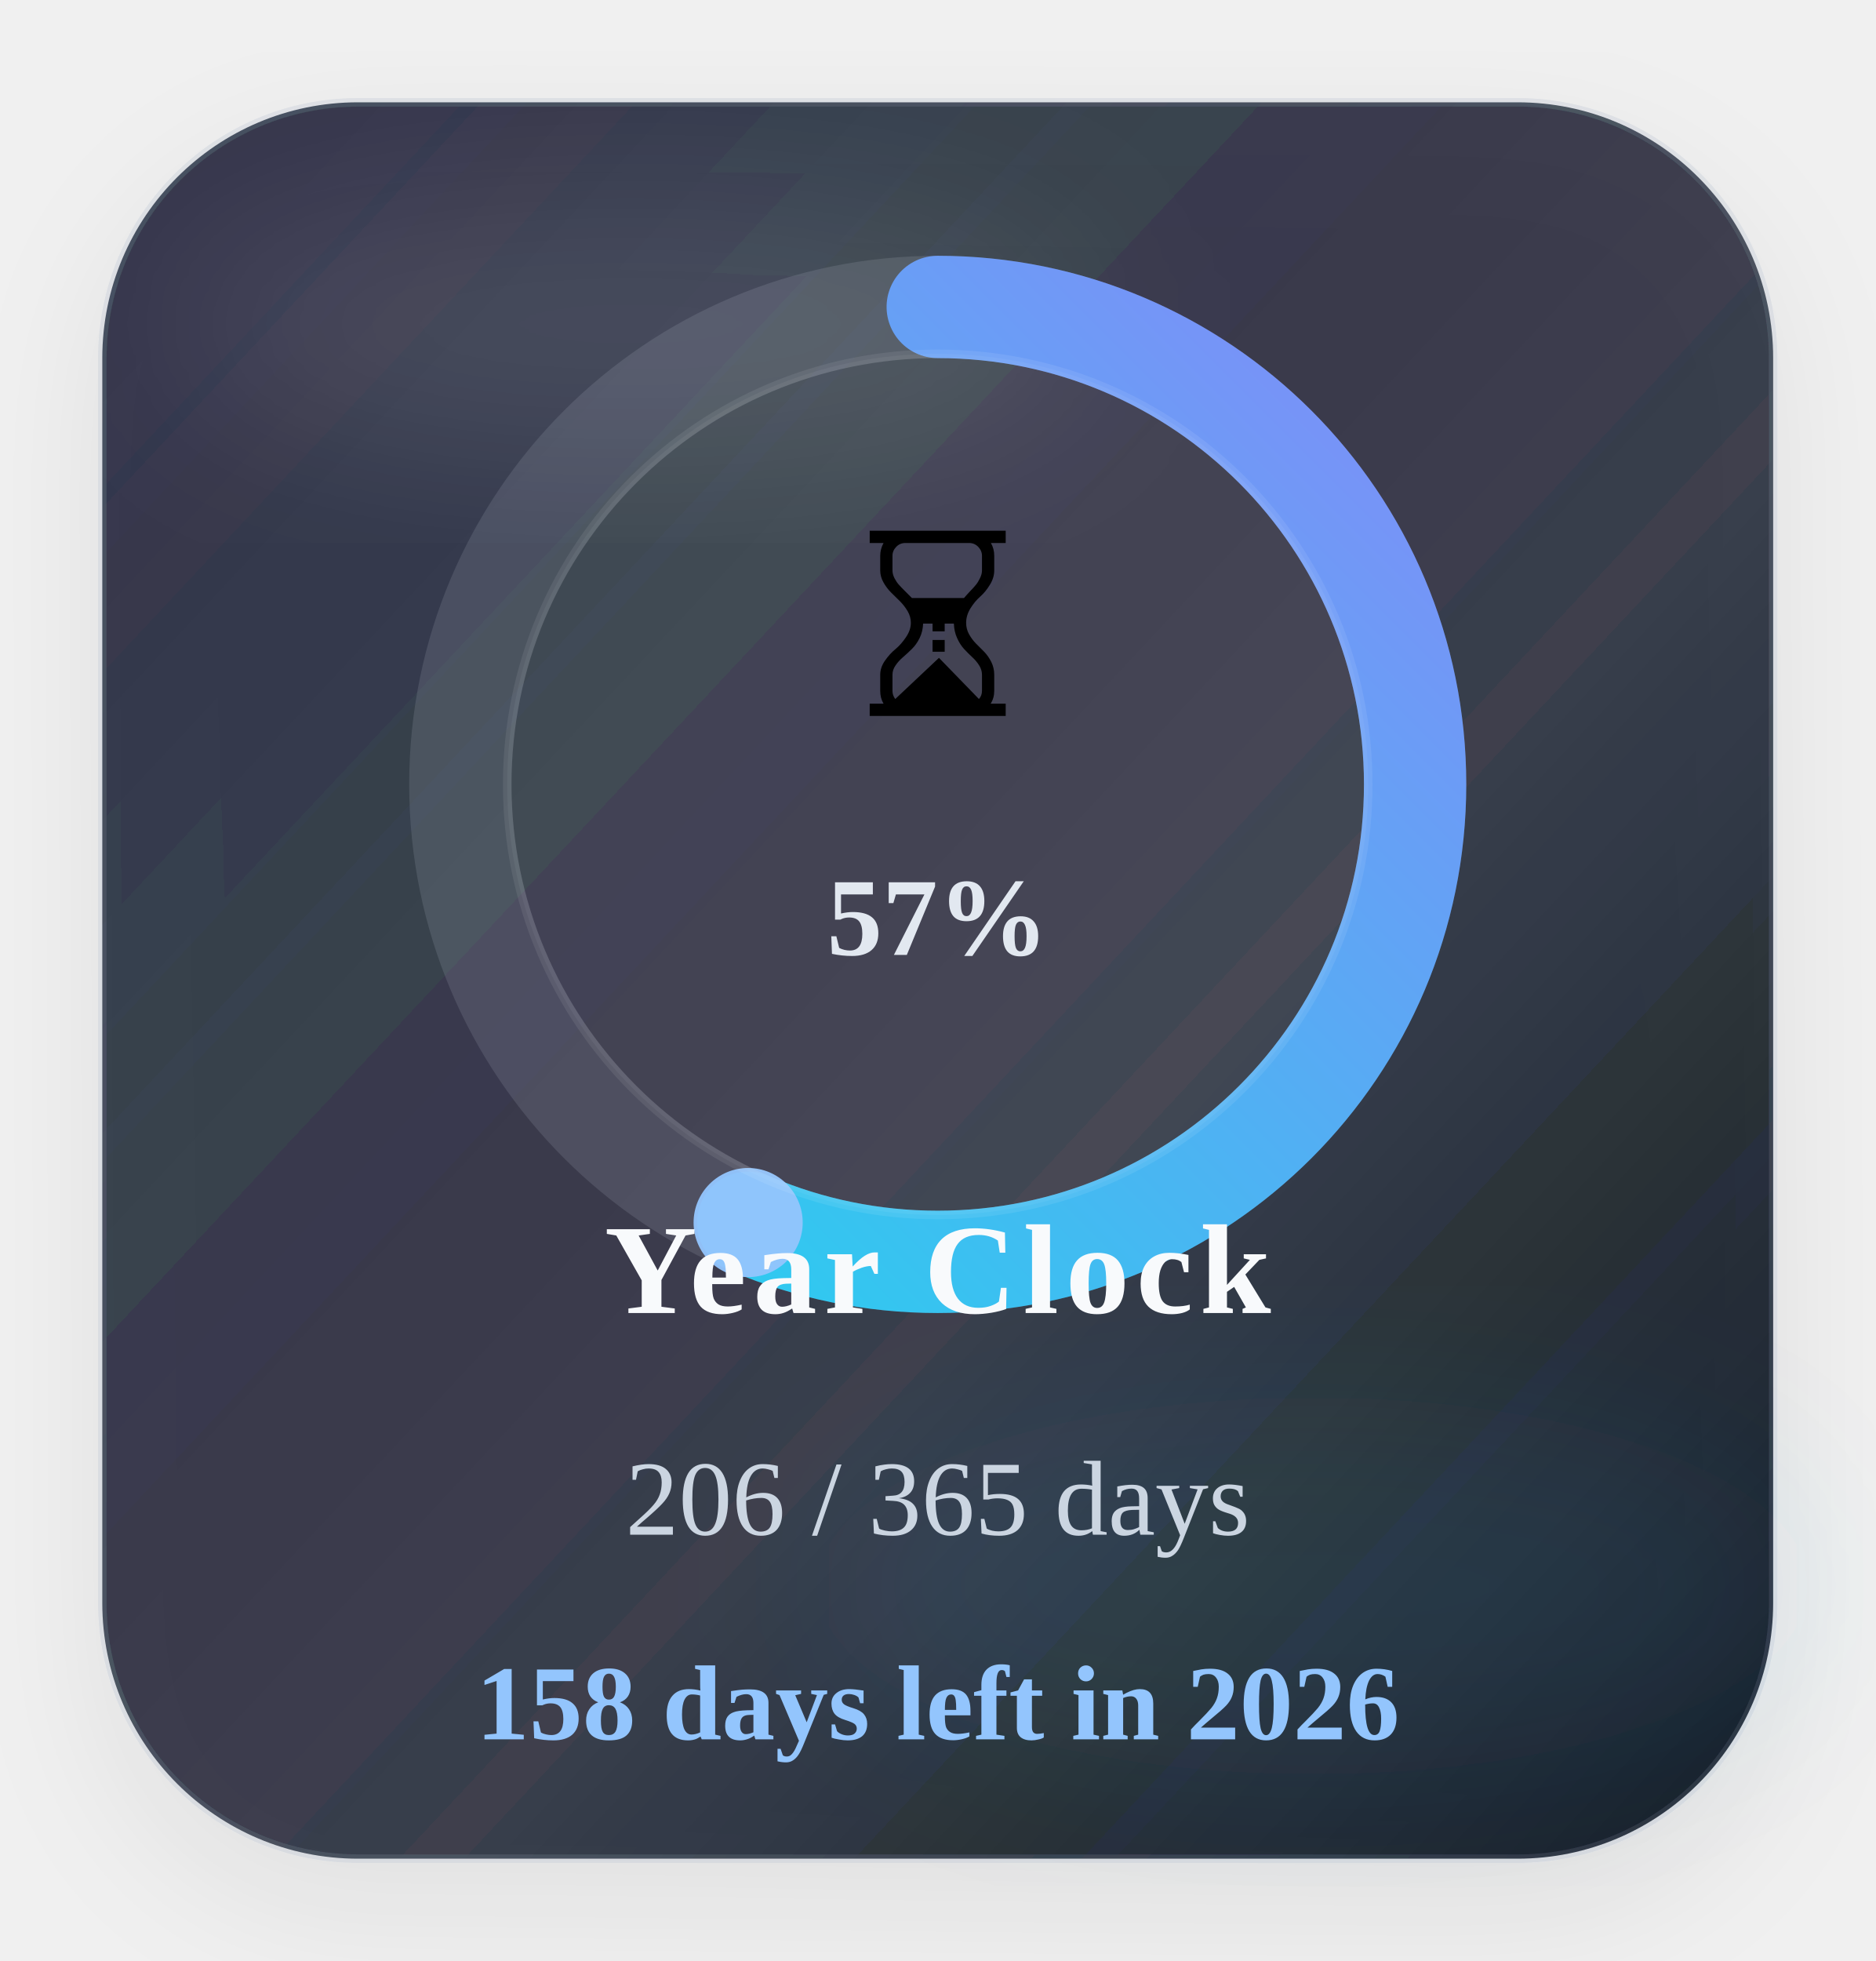
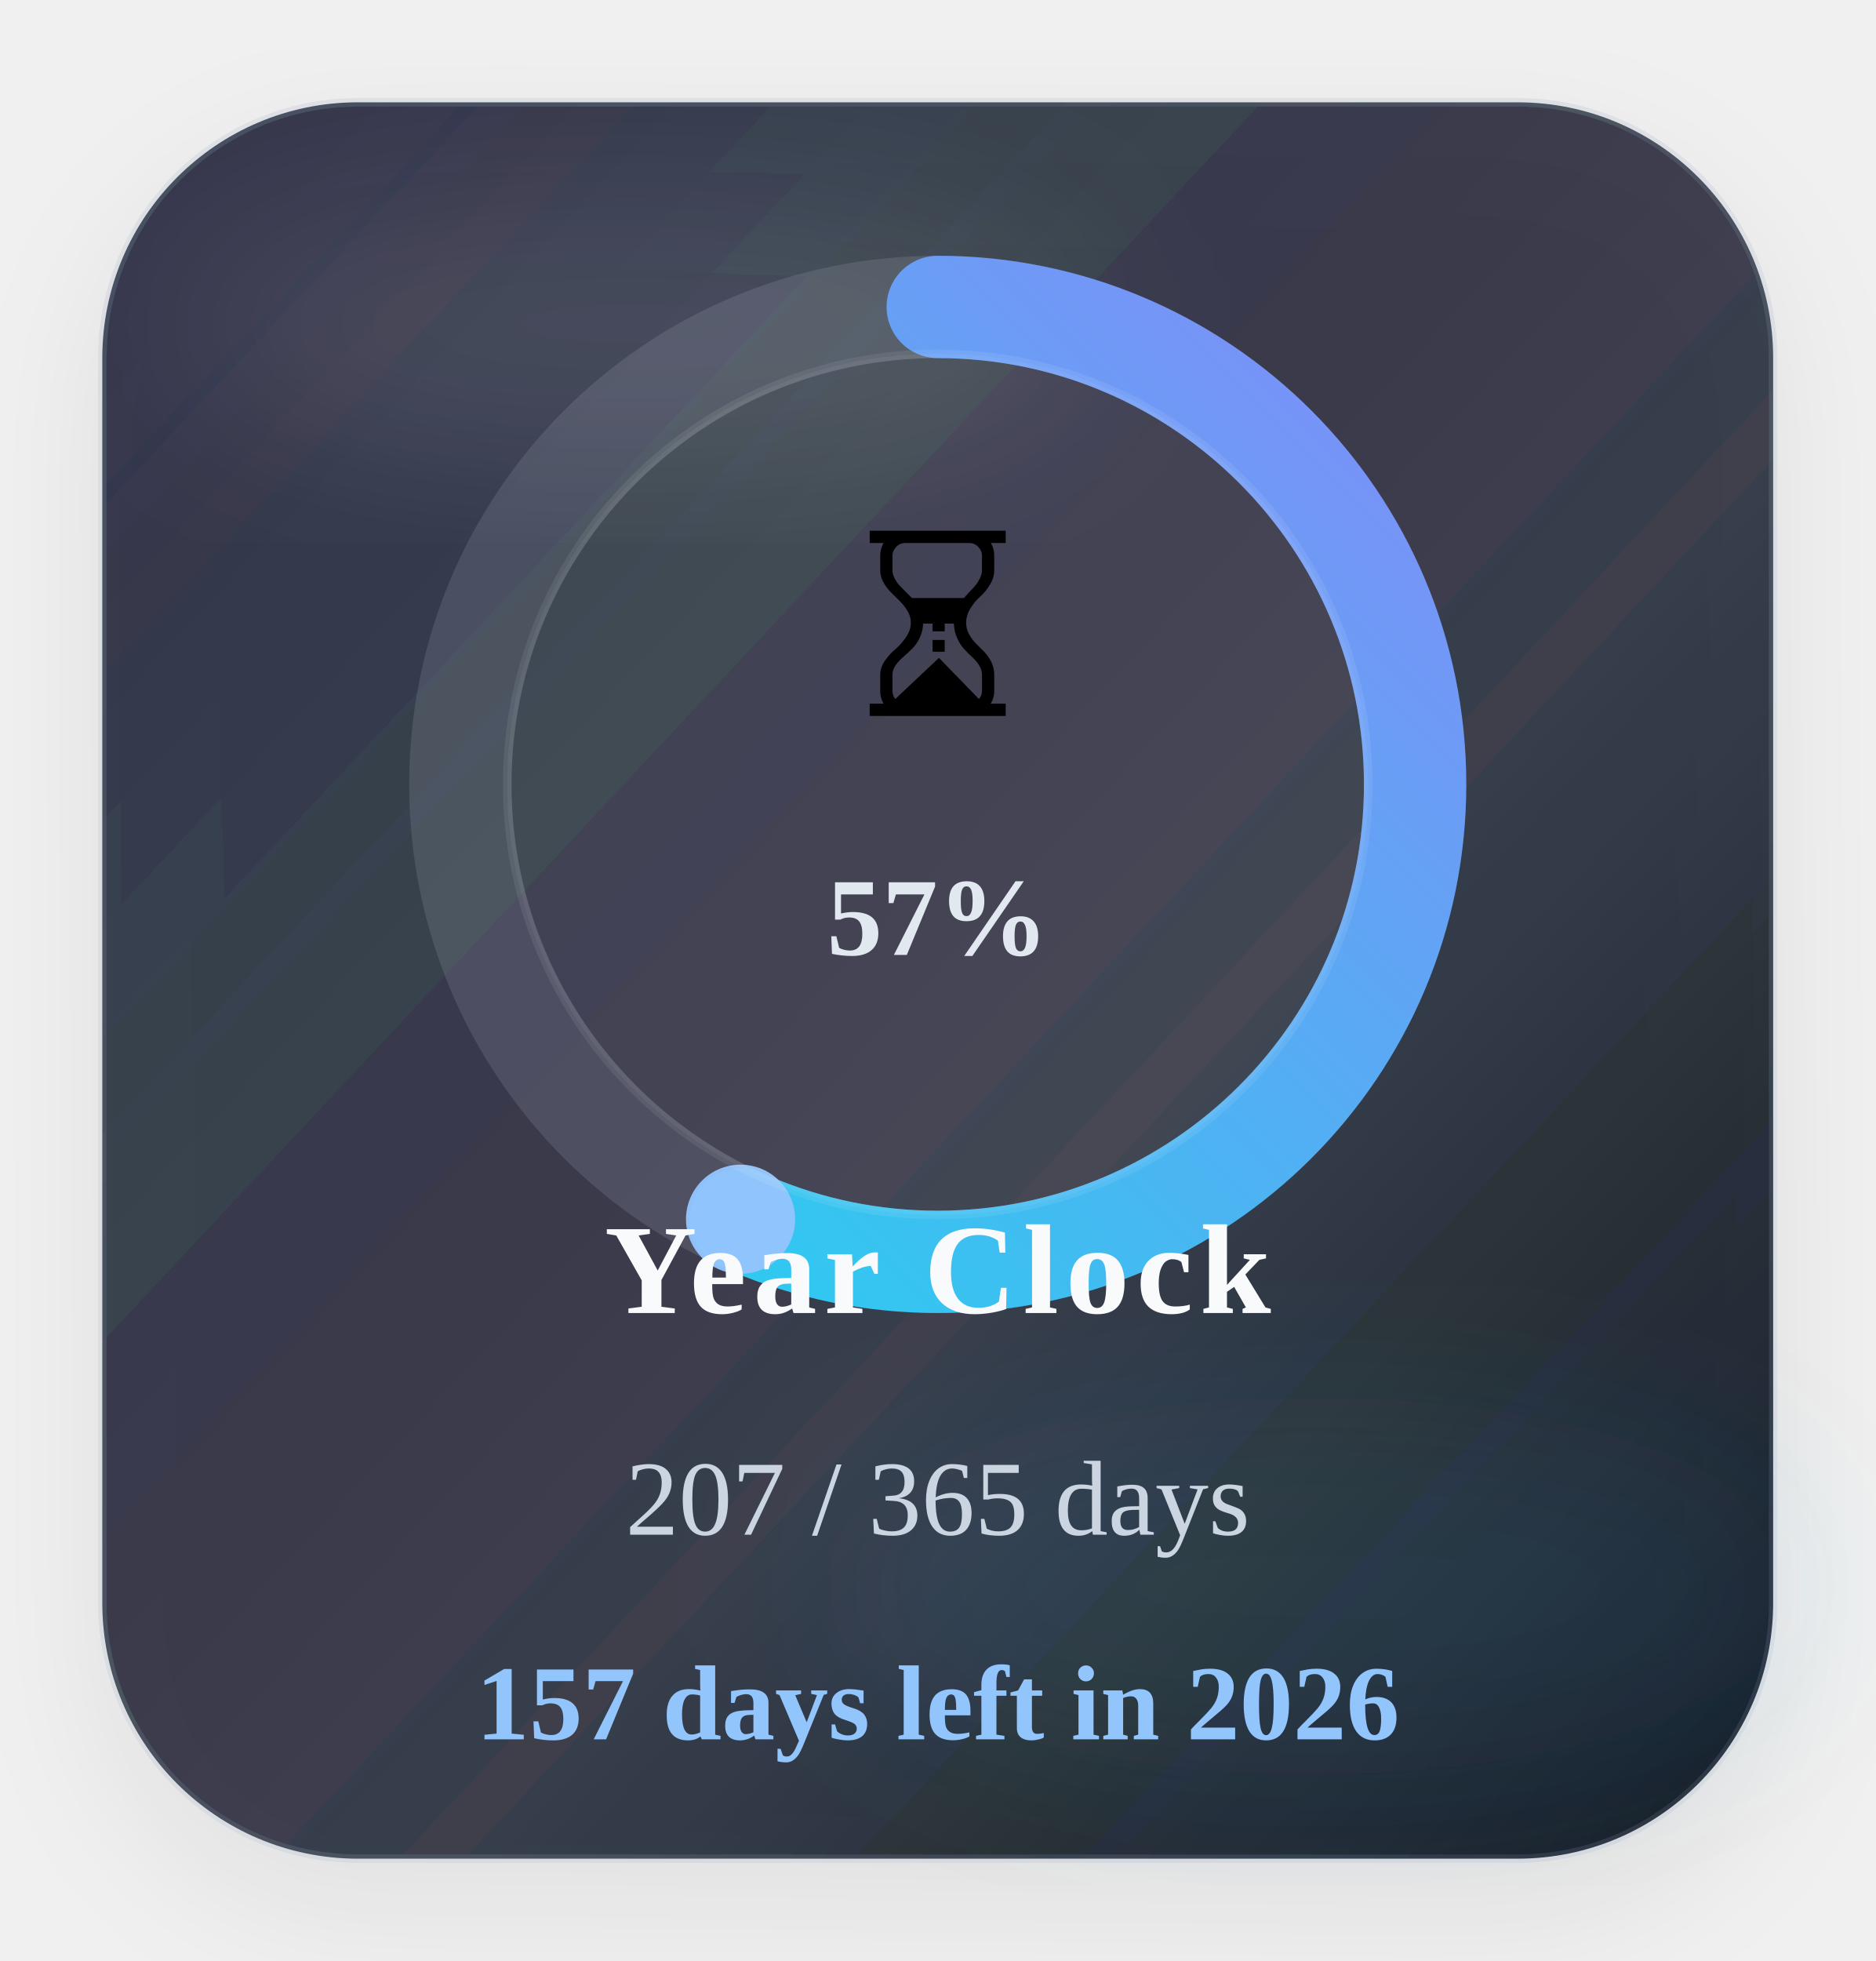
<svg xmlns="http://www.w3.org/2000/svg" width="220" height="230" viewBox="0 0 220 230" role="img" aria-label="Time progress for 2026">
  <defs>
    <linearGradient id="timeGradient" x1="0%" y1="0%" x2="100%" y2="100%">
      <stop offset="0%" stop-color="#22d3ee" />
      <stop offset="100%" stop-color="#818cf8" />
    </linearGradient>
    <linearGradient id="timeCard" x1="0%" y1="0%" x2="100%" y2="100%">
      <stop offset="0%" stop-color="#1c2537" stop-opacity="0.88" />
      <stop offset="60%" stop-color="#111827" stop-opacity="0.8" />
      <stop offset="100%" stop-color="#0b1220" stop-opacity="0.96" />
    </linearGradient>
    <filter id="timeShadow" x="-25%" y="-25%" width="150%" height="150%">
      <feDropShadow dx="0" dy="6" stdDeviation="8" flood-color="#020617" flood-opacity="0.08" />
    </filter>
    <filter id="timeBlur" x="-30%" y="-30%" width="160%" height="160%">
      <feGaussianBlur stdDeviation="10" />
    </filter>
  </defs>
  <rect x="12" y="12" width="196" height="206" rx="30" fill="url(#timeCard)" stroke="#94a3b8" stroke-opacity="0.18" filter="url(#timeShadow)" />
  <ellipse cx="74" cy="38" rx="54" ry="16" fill="#ffffff" fill-opacity="0.09" filter="url(#timeBlur)" />
  <ellipse cx="154" cy="186" rx="58" ry="22" fill="#38bdf8" fill-opacity="0.08" filter="url(#timeBlur)" />
  <circle class="ring-track" cx="110" cy="92" r="56" fill="none" stroke="#cbd5e1" stroke-opacity="0.14" stroke-width="12" />
-   <circle class="progress-ring" cx="110" cy="92" r="56" fill="none" stroke="url(#timeGradient)" stroke-width="12" stroke-linecap="round" stroke-dasharray="351.86" stroke-dashoffset="153.05" data-target-offset="153.05" data-ring-length="351.86" transform="rotate(-90 110 92)" />
-   <circle class="progress-endcap" cx="87.76" cy="143.39" r="6.4" fill="#93c5fd" fill-opacity="0.96" data-center-x="110" data-center-y="92" data-radius="56" data-target-angle="113.4048" />
+   <circle class="progress-ring" cx="110" cy="92" r="56" fill="none" stroke="url(#timeGradient)" stroke-width="12" stroke-linecap="round" stroke-dasharray="351.86" stroke-dashoffset="152.09" data-target-offset="152.09" data-ring-length="351.86" transform="rotate(-90 110 92)" />
+   <circle class="progress-endcap" cx="86.87" cy="143.00" r="6.4" fill="#93c5fd" fill-opacity="0.96" data-center-x="110" data-center-y="92" data-radius="56" data-target-angle="114.3912" />
  <circle class="ring-core" cx="110" cy="92" r="50.5" fill="#ffffff" fill-opacity="0.05" stroke="#ffffff" stroke-opacity="0.08" />
  <text class="progress-emoji" x="110" y="84" text-anchor="middle" font-size="30">⏳</text>
  <text class="progress-percent" x="110" y="112" text-anchor="middle" font-size="13" font-weight="700" fill="#e2e8f0">57%</text>
  <text class="progress-label" x="110" y="154" text-anchor="middle" font-size="15" font-weight="700" letter-spacing="0.8" fill="#f8fafc">Year Clock</text>
-   <text class="progress-value" x="110" y="180" text-anchor="middle" font-size="12.5" fill="#cbd5e1">206 / 365 days</text>
-   <text class="progress-status" data-status-state="remaining" x="110" y="204" text-anchor="middle" font-size="12.5" font-weight="700" fill="#93c5fd">158 days left in 2026</text>
+   <text class="progress-value" x="110" y="180" text-anchor="middle" font-size="12.5" fill="#cbd5e1">207 / 365 days</text>
+   <text class="progress-status" data-status-state="remaining" x="110" y="204" text-anchor="middle" font-size="12.5" font-weight="700" fill="#93c5fd">157 days left in 2026</text>
</svg>
